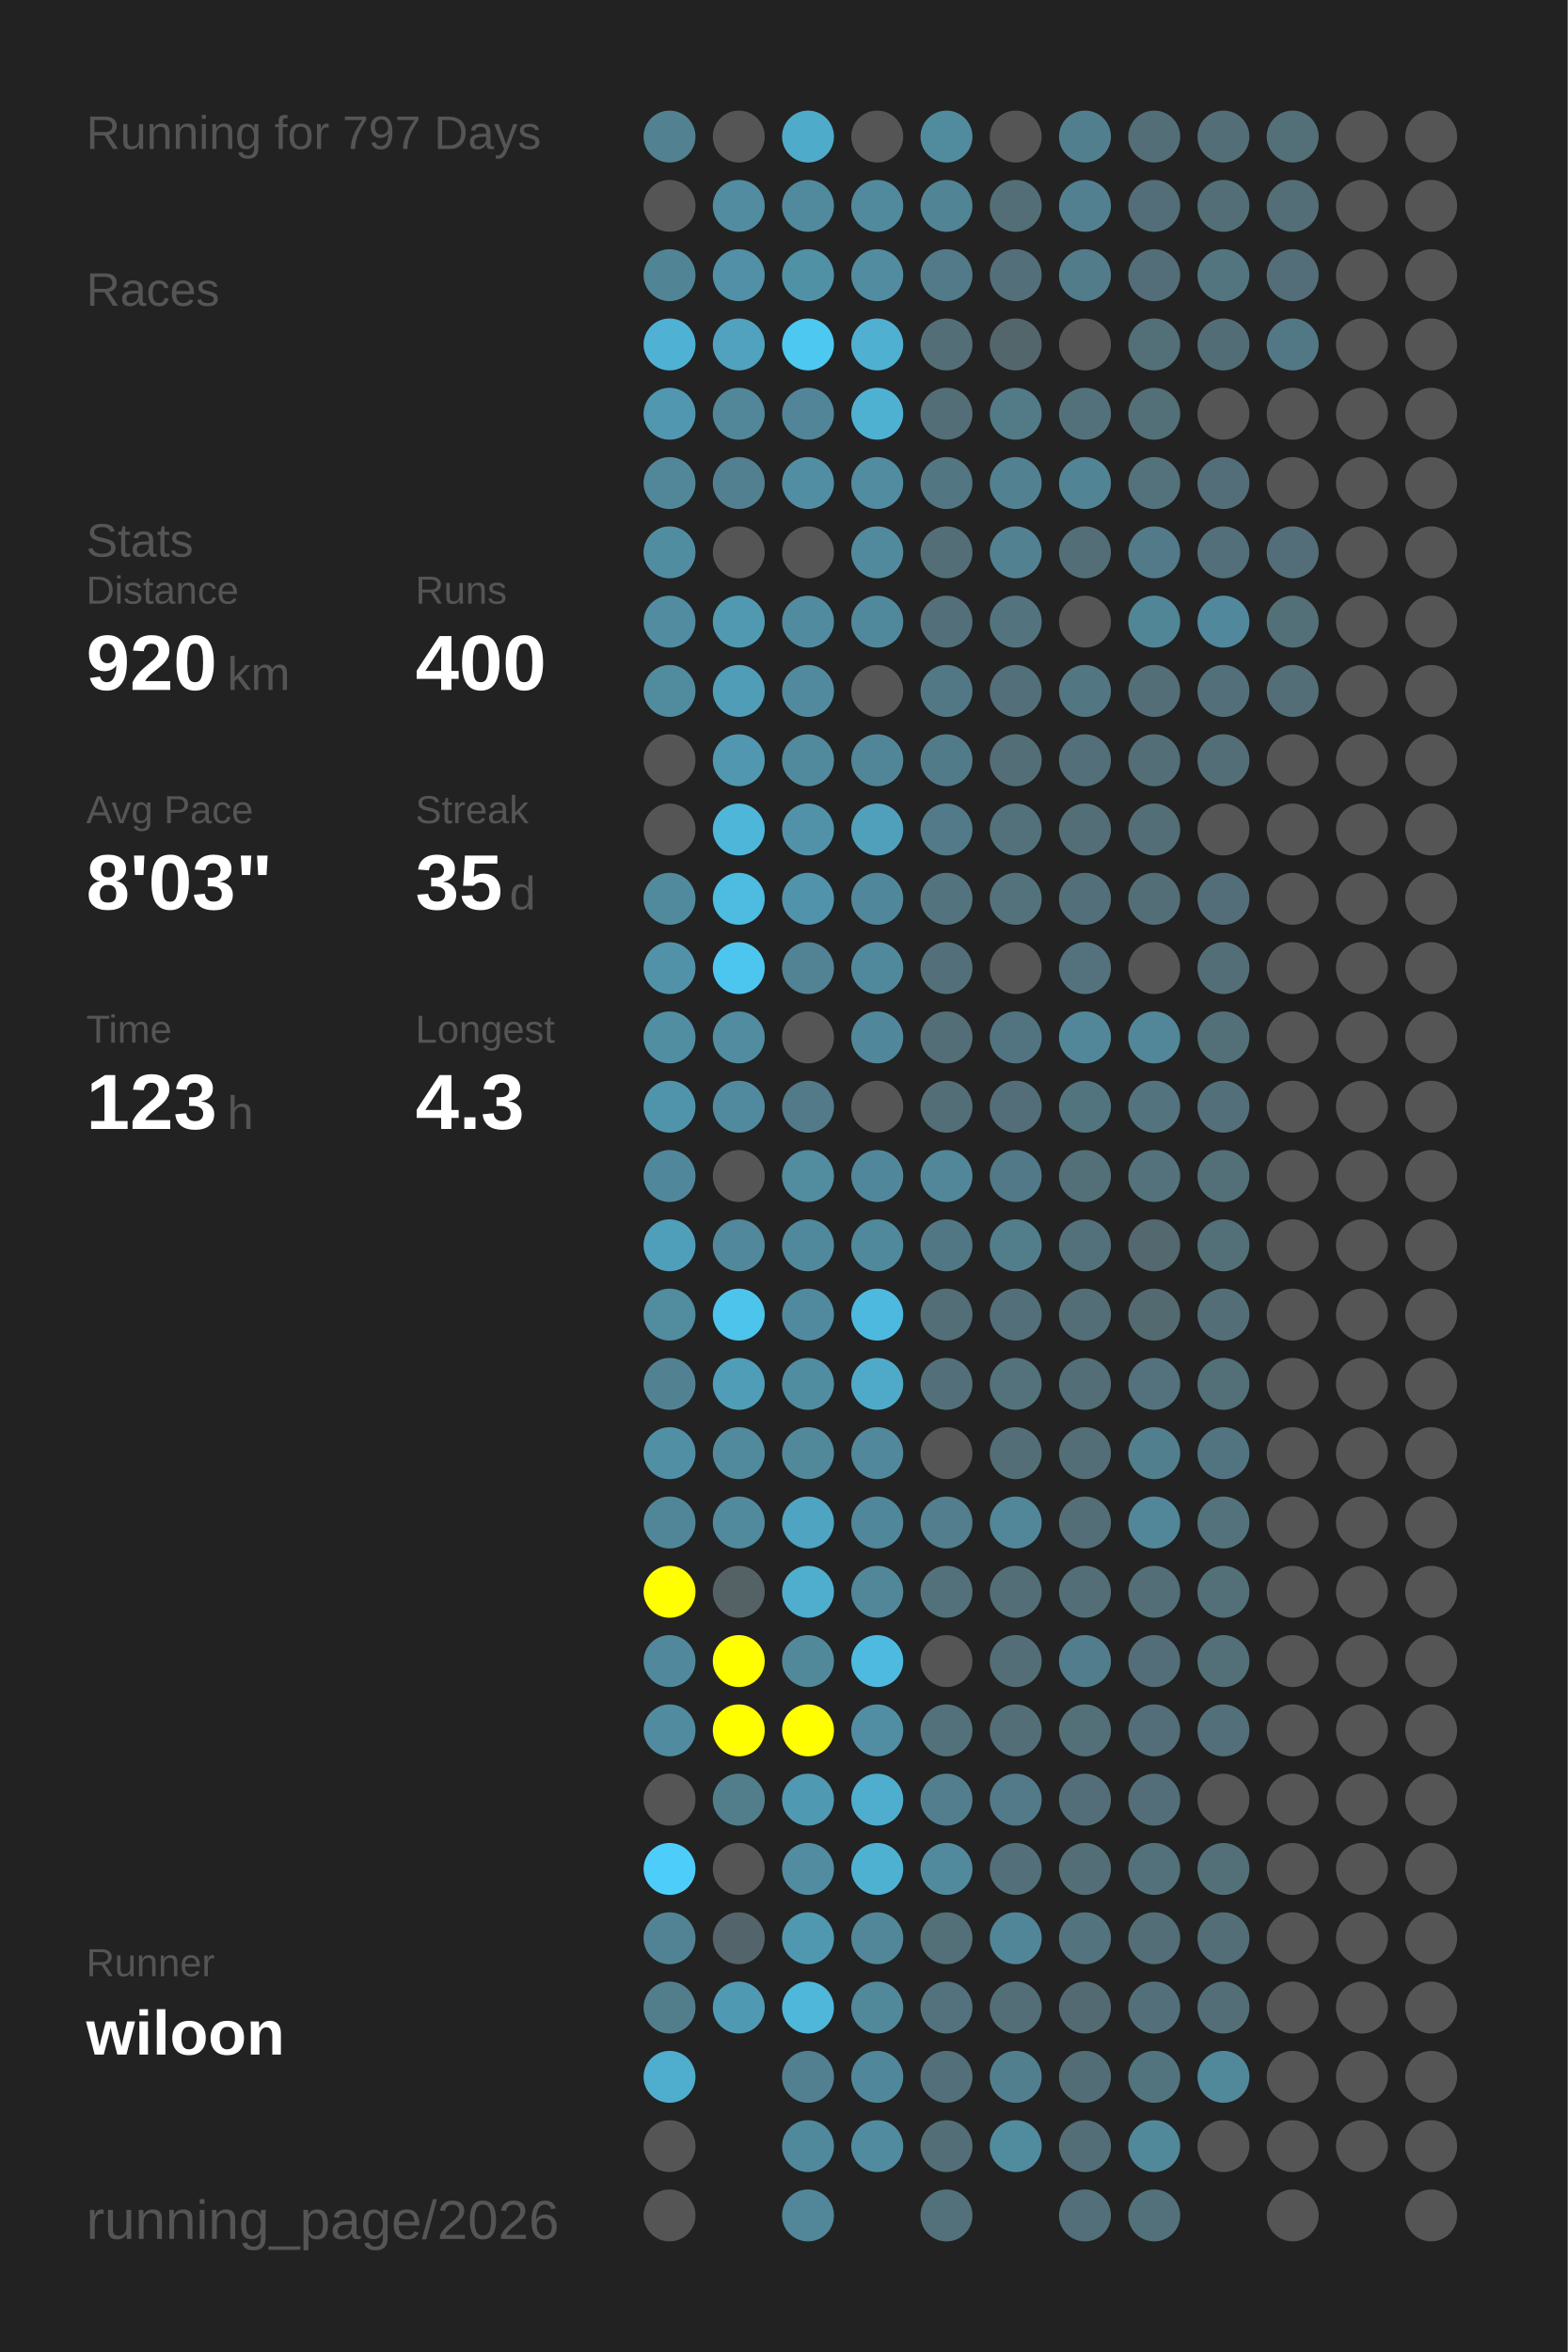
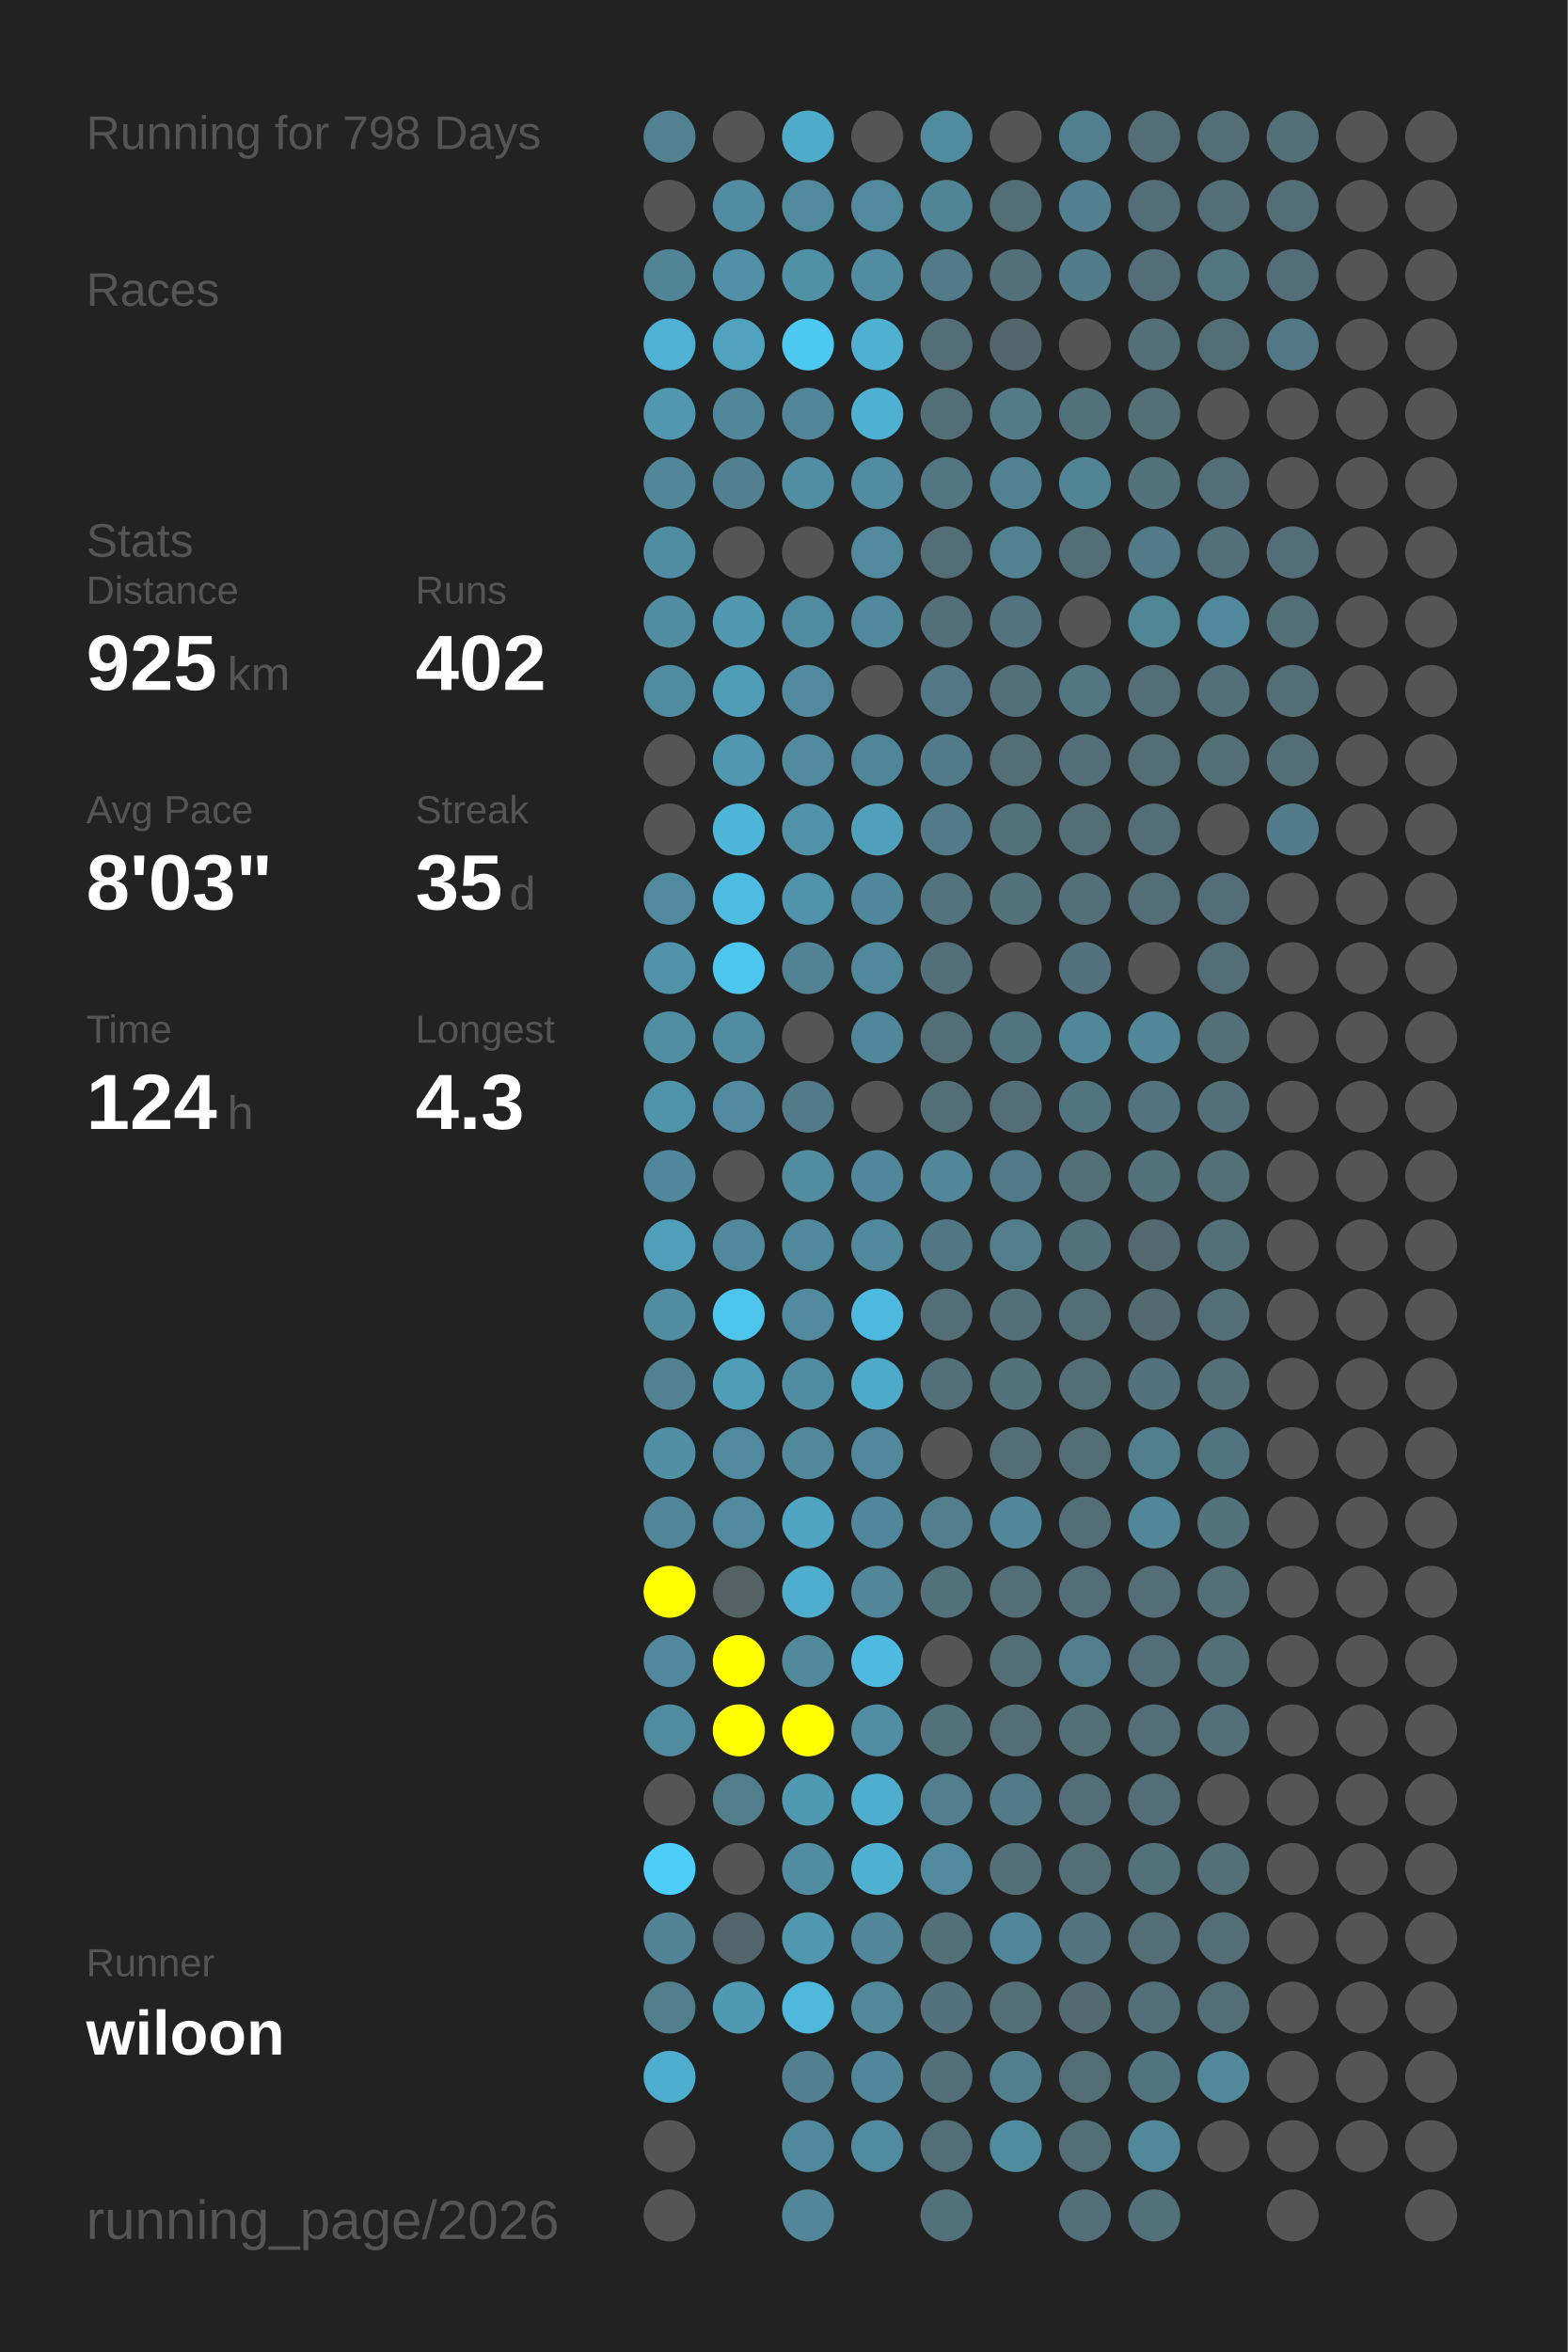
<svg xmlns="http://www.w3.org/2000/svg" baseProfile="full" height="300mm" version="1.1" viewBox="0,0,200,300" width="200mm">
  <defs />
  <rect fill="#222222" height="300" width="200" x="0" y="0" />
-   <text fill="#555555" style="font-size:6px; font-family:Arial;" x="11" y="19">Running for 797 Days</text>
+   <text fill="#555555" style="font-size:6px; font-family:Arial;" x="11" y="19">Running for 798 Days</text>
  <text fill="#555555" style="font-size:6px; font-family:Arial;" x="11" y="39">Races</text>
  <text fill="#555555" style="font-size:6px; font-family:Arial;" x="11" y="71">Stats</text>
  <text fill="#555555" style="font-size:5px; font-family:Arial;" x="11" y="77">Distance</text>
-   <text fill="#FFFFFF" style="font-size:10px; font-family:Arial; font-weight:bold;" x="11" y="88">920</text>
+   <text fill="#FFFFFF" style="font-size:10px; font-family:Arial; font-weight:bold;" x="11" y="88">925</text>
  <text fill="#555555" style="font-size:6px; font-family:Arial;" x="29" y="88">km</text>
  <text fill="#555555" style="font-size:5px; font-family:Arial;" x="53" y="77">Runs</text>
-   <text fill="#FFFFFF" style="font-size:10px; font-family:Arial; font-weight:bold;" x="53" y="88">400</text>
+   <text fill="#FFFFFF" style="font-size:10px; font-family:Arial; font-weight:bold;" x="53" y="88">402</text>
  <text fill="#555555" style="font-size:5px; font-family:Arial;" x="11" y="105">Avg Pace</text>
  <text fill="#FFFFFF" style="font-size:10px; font-family:Arial; font-weight:bold;" x="11" y="116">8'03"</text>
  <text fill="#555555" style="font-size:5px; font-family:Arial;" x="53" y="105">Streak</text>
  <text fill="#FFFFFF" style="font-size:10px; font-family:Arial; font-weight:bold;" x="53" y="116">35</text>
  <text fill="#555555" style="font-size:6px; font-family:Arial;" x="65" y="116">d</text>
  <text fill="#555555" style="font-size:5px; font-family:Arial;" x="11" y="133">Time</text>
-   <text fill="#FFFFFF" style="font-size:10px; font-family:Arial; font-weight:bold;" x="11" y="144">123</text>
+   <text fill="#FFFFFF" style="font-size:10px; font-family:Arial; font-weight:bold;" x="11" y="144">124</text>
  <text fill="#555555" style="font-size:6px; font-family:Arial;" x="29" y="144">h</text>
  <text fill="#555555" style="font-size:5px; font-family:Arial;" x="53" y="133">Longest</text>
  <text fill="#FFFFFF" style="font-size:10px; font-family:Arial; font-weight:bold;" x="53" y="144">4.3</text>
  <text fill="#555555" style="font-size:5px; font-family:Arial;" x="11" y="252.065">Runner</text>
  <text fill="#FFFFFF" style="font-size:8px; font-family:Arial; font-weight:bold;" x="11" y="262.065">wiloon</text>
  <text fill="#555555" style="font-size:7px; font-family:Arial;" x="11" y="285.581">running_page/2026</text>
  <circle cx="85.417" cy="17.419" fill="#528191" r="3.312" />
  <circle cx="85.417" cy="26.258" fill="#555555" r="3.312" />
  <circle cx="85.417" cy="35.097" fill="#518495" r="3.312" />
  <circle cx="85.417" cy="43.935" fill="#4fb2d4" r="3.312" />
  <circle cx="85.417" cy="52.774" fill="#5097af" r="3.312" />
  <circle cx="85.417" cy="61.613" fill="#518799" r="3.312" />
  <circle cx="85.417" cy="70.452" fill="#518da1" r="3.312" />
  <circle cx="85.417" cy="79.29" fill="#518ca0" r="3.312" />
  <circle cx="85.417" cy="88.129" fill="#518b9e" r="3.312" />
  <circle cx="85.417" cy="96.968" fill="#555555" r="3.312" />
  <circle cx="85.417" cy="105.806" fill="#555555" r="3.312" />
  <circle cx="85.417" cy="114.645" fill="#518a9d" r="3.312" />
  <circle cx="85.417" cy="123.484" fill="#5192a8" r="3.312" />
  <circle cx="85.417" cy="132.323" fill="#518ea2" r="3.312" />
  <circle cx="85.417" cy="141.161" fill="#5094ab" r="3.312" />
  <circle cx="85.417" cy="150" fill="#51879a" r="3.312" />
  <circle cx="85.417" cy="158.839" fill="#509fba" r="3.312" />
  <circle cx="85.417" cy="167.677" fill="#518c9f" r="3.312" />
  <circle cx="85.417" cy="176.516" fill="#528292" r="3.312" />
  <circle cx="85.417" cy="185.355" fill="#518fa4" r="3.312" />
  <circle cx="85.417" cy="194.194" fill="#518698" r="3.312" />
  <circle cx="85.417" cy="203.032" fill="#FFFF00" r="3.312" />
  <circle cx="85.417" cy="211.871" fill="#51889b" r="3.312" />
  <circle cx="85.417" cy="220.71" fill="#518b9f" r="3.312" />
  <circle cx="85.417" cy="229.548" fill="#555555" r="3.312" />
  <circle cx="85.417" cy="238.387" fill="#4dcefa" r="3.312" />
  <circle cx="85.417" cy="247.226" fill="#528394" r="3.312" />
  <circle cx="85.417" cy="256.065" fill="#527e8c" r="3.312" />
  <circle cx="85.417" cy="264.903" fill="#4fadcd" r="3.312" />
  <circle cx="85.417" cy="273.742" fill="#555555" r="3.312" />
  <circle cx="85.417" cy="282.581" fill="#555555" r="3.312" />
  <circle cx="94.25" cy="17.419" fill="#555555" r="3.312" />
  <circle cx="94.25" cy="26.258" fill="#518ca0" r="3.312" />
  <circle cx="94.25" cy="35.097" fill="#5190a6" r="3.312" />
  <circle cx="94.25" cy="43.935" fill="#50a2be" r="3.312" />
  <circle cx="94.25" cy="52.774" fill="#518799" r="3.312" />
  <circle cx="94.25" cy="61.613" fill="#528090" r="3.312" />
  <circle cx="94.25" cy="70.452" fill="#555555" r="3.312" />
  <circle cx="94.25" cy="79.29" fill="#5099b1" r="3.312" />
  <circle cx="94.25" cy="88.129" fill="#509db7" r="3.312" />
  <circle cx="94.25" cy="96.968" fill="#5097af" r="3.312" />
  <circle cx="94.25" cy="105.806" fill="#4eb6d9" r="3.312" />
  <circle cx="94.25" cy="114.645" fill="#4ebbe0" r="3.312" />
  <circle cx="94.25" cy="123.484" fill="#4dc6ef" r="3.312" />
  <circle cx="94.25" cy="132.323" fill="#518ca0" r="3.312" />
  <circle cx="94.25" cy="141.161" fill="#518a9e" r="3.312" />
  <circle cx="94.25" cy="150" fill="#555555" r="3.312" />
  <circle cx="94.25" cy="158.839" fill="#51889b" r="3.312" />
  <circle cx="94.25" cy="167.677" fill="#4dc4ec" r="3.312" />
  <circle cx="94.25" cy="176.516" fill="#509db7" r="3.312" />
  <circle cx="94.25" cy="185.355" fill="#518a9d" r="3.312" />
  <circle cx="94.25" cy="194.194" fill="#51899d" r="3.312" />
  <circle cx="94.25" cy="203.032" fill="#546266" r="3.312" />
  <circle cx="94.25" cy="211.871" fill="#FFFF00" r="3.312" />
  <circle cx="94.25" cy="220.71" fill="#FFFF00" r="3.312" />
  <circle cx="94.25" cy="229.548" fill="#527e8c" r="3.312" />
  <circle cx="94.25" cy="238.387" fill="#555555" r="3.312" />
  <circle cx="94.25" cy="247.226" fill="#53656b" r="3.312" />
  <circle cx="94.25" cy="256.065" fill="#5099b2" r="3.312" />
  <circle cx="103.083" cy="17.419" fill="#4fabca" r="3.312" />
  <circle cx="103.083" cy="26.258" fill="#518a9d" r="3.312" />
  <circle cx="103.083" cy="35.097" fill="#5191a6" r="3.312" />
  <circle cx="103.083" cy="43.935" fill="#4dc8f1" r="3.312" />
  <circle cx="103.083" cy="52.774" fill="#518597" r="3.312" />
  <circle cx="103.083" cy="61.613" fill="#518ea3" r="3.312" />
  <circle cx="103.083" cy="70.452" fill="#555555" r="3.312" />
  <circle cx="103.083" cy="79.29" fill="#518b9f" r="3.312" />
  <circle cx="103.083" cy="88.129" fill="#518a9e" r="3.312" />
  <circle cx="103.083" cy="96.968" fill="#518a9d" r="3.312" />
  <circle cx="103.083" cy="105.806" fill="#5192a9" r="3.312" />
  <circle cx="103.083" cy="114.645" fill="#5093aa" r="3.312" />
  <circle cx="103.083" cy="123.484" fill="#528394" r="3.312" />
  <circle cx="103.083" cy="132.323" fill="#555555" r="3.312" />
  <circle cx="103.083" cy="141.161" fill="#527a88" r="3.312" />
  <circle cx="103.083" cy="150" fill="#518c9f" r="3.312" />
  <circle cx="103.083" cy="158.839" fill="#51899c" r="3.312" />
  <circle cx="103.083" cy="167.677" fill="#518a9e" r="3.312" />
  <circle cx="103.083" cy="176.516" fill="#518da1" r="3.312" />
  <circle cx="103.083" cy="185.355" fill="#51889a" r="3.312" />
  <circle cx="103.083" cy="194.194" fill="#4fa4c1" r="3.312" />
  <circle cx="103.083" cy="203.032" fill="#4faece" r="3.312" />
  <circle cx="103.083" cy="211.871" fill="#51899b" r="3.312" />
  <circle cx="103.083" cy="220.71" fill="#FFFF00" r="3.312" />
  <circle cx="103.083" cy="229.548" fill="#5099b2" r="3.312" />
  <circle cx="103.083" cy="238.387" fill="#518ca0" r="3.312" />
  <circle cx="103.083" cy="247.226" fill="#5098b0" r="3.312" />
  <circle cx="103.083" cy="256.065" fill="#4eb7da" r="3.312" />
  <circle cx="103.083" cy="264.903" fill="#528090" r="3.312" />
  <circle cx="103.083" cy="273.742" fill="#51899c" r="3.312" />
  <circle cx="103.083" cy="282.581" fill="#518799" r="3.312" />
  <circle cx="111.917" cy="17.419" fill="#555555" r="3.312" />
  <circle cx="111.917" cy="26.258" fill="#518a9d" r="3.312" />
  <circle cx="111.917" cy="35.097" fill="#518ca0" r="3.312" />
  <circle cx="111.917" cy="43.935" fill="#4fb0d1" r="3.312" />
  <circle cx="111.917" cy="52.774" fill="#4fb1d2" r="3.312" />
  <circle cx="111.917" cy="61.613" fill="#518ca0" r="3.312" />
  <circle cx="111.917" cy="70.452" fill="#518a9d" r="3.312" />
  <circle cx="111.917" cy="79.29" fill="#51899c" r="3.312" />
  <circle cx="111.917" cy="88.129" fill="#555555" r="3.312" />
  <circle cx="111.917" cy="96.968" fill="#518698" r="3.312" />
  <circle cx="111.917" cy="105.806" fill="#50a0bb" r="3.312" />
  <circle cx="111.917" cy="114.645" fill="#51879a" r="3.312" />
  <circle cx="111.917" cy="123.484" fill="#51899c" r="3.312" />
  <circle cx="111.917" cy="132.323" fill="#51879a" r="3.312" />
  <circle cx="111.917" cy="141.161" fill="#555555" r="3.312" />
  <circle cx="111.917" cy="150" fill="#51879a" r="3.312" />
  <circle cx="111.917" cy="158.839" fill="#51899c" r="3.312" />
  <circle cx="111.917" cy="167.677" fill="#4eb9de" r="3.312" />
  <circle cx="111.917" cy="176.516" fill="#4faac9" r="3.312" />
  <circle cx="111.917" cy="185.355" fill="#51889b" r="3.312" />
  <circle cx="111.917" cy="194.194" fill="#51879a" r="3.312" />
  <circle cx="111.917" cy="203.032" fill="#518799" r="3.312" />
  <circle cx="111.917" cy="211.871" fill="#4ebadf" r="3.312" />
  <circle cx="111.917" cy="220.71" fill="#518ea3" r="3.312" />
  <circle cx="111.917" cy="229.548" fill="#4fadcd" r="3.312" />
  <circle cx="111.917" cy="238.387" fill="#4fb1d2" r="3.312" />
  <circle cx="111.917" cy="247.226" fill="#518799" r="3.312" />
  <circle cx="111.917" cy="256.065" fill="#51889a" r="3.312" />
  <circle cx="111.917" cy="264.903" fill="#51879a" r="3.312" />
  <circle cx="111.917" cy="273.742" fill="#518b9f" r="3.312" />
  <circle cx="120.75" cy="17.419" fill="#518b9e" r="3.312" />
  <circle cx="120.75" cy="26.258" fill="#518495" r="3.312" />
  <circle cx="120.75" cy="35.097" fill="#527a88" r="3.312" />
  <circle cx="120.75" cy="43.935" fill="#536e77" r="3.312" />
  <circle cx="120.75" cy="52.774" fill="#536e77" r="3.312" />
  <circle cx="120.75" cy="61.613" fill="#527682" r="3.312" />
  <circle cx="120.75" cy="70.452" fill="#536e77" r="3.312" />
  <circle cx="120.75" cy="79.29" fill="#536f79" r="3.312" />
  <circle cx="120.75" cy="88.129" fill="#527885" r="3.312" />
  <circle cx="120.75" cy="96.968" fill="#527b89" r="3.312" />
  <circle cx="120.75" cy="105.806" fill="#527a88" r="3.312" />
  <circle cx="120.75" cy="114.645" fill="#53747f" r="3.312" />
  <circle cx="120.75" cy="123.484" fill="#536f79" r="3.312" />
  <circle cx="120.75" cy="132.323" fill="#536e77" r="3.312" />
  <circle cx="120.75" cy="141.161" fill="#536e77" r="3.312" />
  <circle cx="120.75" cy="150" fill="#518799" r="3.312" />
  <circle cx="120.75" cy="158.839" fill="#527784" r="3.312" />
  <circle cx="120.75" cy="167.677" fill="#536e77" r="3.312" />
  <circle cx="120.75" cy="176.516" fill="#53707a" r="3.312" />
  <circle cx="120.75" cy="185.355" fill="#555555" r="3.312" />
  <circle cx="120.75" cy="194.194" fill="#527e8d" r="3.312" />
  <circle cx="120.75" cy="203.032" fill="#53717b" r="3.312" />
  <circle cx="120.75" cy="211.871" fill="#555555" r="3.312" />
  <circle cx="120.75" cy="220.71" fill="#53717b" r="3.312" />
  <circle cx="120.75" cy="229.548" fill="#527e8d" r="3.312" />
  <circle cx="120.75" cy="238.387" fill="#518a9d" r="3.312" />
  <circle cx="120.75" cy="247.226" fill="#536f78" r="3.312" />
  <circle cx="120.75" cy="256.065" fill="#53727d" r="3.312" />
  <circle cx="120.75" cy="264.903" fill="#536f79" r="3.312" />
  <circle cx="120.75" cy="273.742" fill="#536e77" r="3.312" />
  <circle cx="120.75" cy="282.581" fill="#53717b" r="3.312" />
  <circle cx="129.583" cy="17.419" fill="#555555" r="3.312" />
  <circle cx="129.583" cy="26.258" fill="#536e77" r="3.312" />
  <circle cx="129.583" cy="35.097" fill="#536f79" r="3.312" />
  <circle cx="129.583" cy="43.935" fill="#53666c" r="3.312" />
  <circle cx="129.583" cy="52.774" fill="#527a87" r="3.312" />
  <circle cx="129.583" cy="61.613" fill="#528191" r="3.312" />
  <circle cx="129.583" cy="70.452" fill="#528292" r="3.312" />
  <circle cx="129.583" cy="79.29" fill="#53747f" r="3.312" />
  <circle cx="129.583" cy="88.129" fill="#536f79" r="3.312" />
  <circle cx="129.583" cy="96.968" fill="#536e77" r="3.312" />
  <circle cx="129.583" cy="105.806" fill="#53717b" r="3.312" />
  <circle cx="129.583" cy="114.645" fill="#53727c" r="3.312" />
  <circle cx="129.583" cy="123.484" fill="#555555" r="3.312" />
  <circle cx="129.583" cy="132.323" fill="#527480" r="3.312" />
  <circle cx="129.583" cy="141.161" fill="#536e78" r="3.312" />
  <circle cx="129.583" cy="150" fill="#527987" r="3.312" />
  <circle cx="129.583" cy="158.839" fill="#527e8c" r="3.312" />
  <circle cx="129.583" cy="167.677" fill="#536f79" r="3.312" />
  <circle cx="129.583" cy="176.516" fill="#53727c" r="3.312" />
  <circle cx="129.583" cy="185.355" fill="#536e77" r="3.312" />
  <circle cx="129.583" cy="194.194" fill="#518799" r="3.312" />
  <circle cx="129.583" cy="203.032" fill="#536e77" r="3.312" />
  <circle cx="129.583" cy="211.871" fill="#536e77" r="3.312" />
  <circle cx="129.583" cy="220.71" fill="#536e77" r="3.312" />
  <circle cx="129.583" cy="229.548" fill="#527a88" r="3.312" />
  <circle cx="129.583" cy="238.387" fill="#536f79" r="3.312" />
  <circle cx="129.583" cy="247.226" fill="#518698" r="3.312" />
  <circle cx="129.583" cy="256.065" fill="#536e77" r="3.312" />
  <circle cx="129.583" cy="264.903" fill="#527f8e" r="3.312" />
  <circle cx="129.583" cy="273.742" fill="#518b9e" r="3.312" />
  <circle cx="138.417" cy="17.419" fill="#527f8e" r="3.312" />
  <circle cx="138.417" cy="26.258" fill="#528090" r="3.312" />
  <circle cx="138.417" cy="35.097" fill="#527c8a" r="3.312" />
  <circle cx="138.417" cy="43.935" fill="#555555" r="3.312" />
  <circle cx="138.417" cy="52.774" fill="#53717b" r="3.312" />
  <circle cx="138.417" cy="61.613" fill="#518495" r="3.312" />
  <circle cx="138.417" cy="70.452" fill="#536e77" r="3.312" />
  <circle cx="138.417" cy="79.29" fill="#555555" r="3.312" />
  <circle cx="138.417" cy="88.129" fill="#527682" r="3.312" />
  <circle cx="138.417" cy="96.968" fill="#536f79" r="3.312" />
  <circle cx="138.417" cy="105.806" fill="#536e77" r="3.312" />
  <circle cx="138.417" cy="114.645" fill="#53707a" r="3.312" />
  <circle cx="138.417" cy="123.484" fill="#53727d" r="3.312" />
  <circle cx="138.417" cy="132.323" fill="#518799" r="3.312" />
  <circle cx="138.417" cy="141.161" fill="#52747f" r="3.312" />
  <circle cx="138.417" cy="150" fill="#536f78" r="3.312" />
  <circle cx="138.417" cy="158.839" fill="#53717b" r="3.312" />
  <circle cx="138.417" cy="167.677" fill="#536e77" r="3.312" />
  <circle cx="138.417" cy="176.516" fill="#536e77" r="3.312" />
  <circle cx="138.417" cy="185.355" fill="#536e77" r="3.312" />
  <circle cx="138.417" cy="194.194" fill="#536e77" r="3.312" />
  <circle cx="138.417" cy="203.032" fill="#536e77" r="3.312" />
  <circle cx="138.417" cy="211.871" fill="#527d8c" r="3.312" />
  <circle cx="138.417" cy="220.71" fill="#537079" r="3.312" />
  <circle cx="138.417" cy="229.548" fill="#536e78" r="3.312" />
  <circle cx="138.417" cy="238.387" fill="#536e77" r="3.312" />
  <circle cx="138.417" cy="247.226" fill="#53737e" r="3.312" />
  <circle cx="138.417" cy="256.065" fill="#536a72" r="3.312" />
  <circle cx="138.417" cy="264.903" fill="#536d76" r="3.312" />
  <circle cx="138.417" cy="273.742" fill="#536e77" r="3.312" />
  <circle cx="138.417" cy="282.581" fill="#536f79" r="3.312" />
  <circle cx="147.25" cy="17.419" fill="#536e77" r="3.312" />
  <circle cx="147.25" cy="26.258" fill="#536e78" r="3.312" />
  <circle cx="147.25" cy="35.097" fill="#536e78" r="3.312" />
  <circle cx="147.25" cy="43.935" fill="#536f78" r="3.312" />
  <circle cx="147.25" cy="52.774" fill="#536f78" r="3.312" />
  <circle cx="147.25" cy="61.613" fill="#53727c" r="3.312" />
  <circle cx="147.25" cy="70.452" fill="#527a88" r="3.312" />
  <circle cx="147.25" cy="79.29" fill="#518697" r="3.312" />
  <circle cx="147.25" cy="88.129" fill="#536e77" r="3.312" />
  <circle cx="147.25" cy="96.968" fill="#536e77" r="3.312" />
  <circle cx="147.25" cy="105.806" fill="#536e77" r="3.312" />
  <circle cx="147.25" cy="114.645" fill="#536e77" r="3.312" />
  <circle cx="147.25" cy="123.484" fill="#555555" r="3.312" />
  <circle cx="147.25" cy="132.323" fill="#518799" r="3.312" />
  <circle cx="147.25" cy="141.161" fill="#53737e" r="3.312" />
  <circle cx="147.25" cy="150" fill="#53727c" r="3.312" />
  <circle cx="147.25" cy="158.839" fill="#53686f" r="3.312" />
  <circle cx="147.25" cy="167.677" fill="#536a71" r="3.312" />
  <circle cx="147.25" cy="176.516" fill="#53727d" r="3.312" />
  <circle cx="147.25" cy="185.355" fill="#527f8e" r="3.312" />
  <circle cx="147.25" cy="194.194" fill="#518799" r="3.312" />
  <circle cx="147.25" cy="203.032" fill="#536e77" r="3.312" />
  <circle cx="147.25" cy="211.871" fill="#536e78" r="3.312" />
  <circle cx="147.25" cy="220.71" fill="#536e78" r="3.312" />
  <circle cx="147.25" cy="229.548" fill="#536e78" r="3.312" />
  <circle cx="147.25" cy="238.387" fill="#53717b" r="3.312" />
  <circle cx="147.25" cy="247.226" fill="#536e77" r="3.312" />
  <circle cx="147.25" cy="256.065" fill="#53707a" r="3.312" />
  <circle cx="147.25" cy="264.903" fill="#52747f" r="3.312" />
  <circle cx="147.25" cy="273.742" fill="#51889a" r="3.312" />
  <circle cx="147.25" cy="282.581" fill="#53717b" r="3.312" />
  <circle cx="156.083" cy="17.419" fill="#536e77" r="3.312" />
  <circle cx="156.083" cy="26.258" fill="#536e77" r="3.312" />
  <circle cx="156.083" cy="35.097" fill="#527580" r="3.312" />
  <circle cx="156.083" cy="43.935" fill="#536d76" r="3.312" />
  <circle cx="156.083" cy="52.774" fill="#555555" r="3.312" />
  <circle cx="156.083" cy="61.613" fill="#536e78" r="3.312" />
  <circle cx="156.083" cy="70.452" fill="#536f79" r="3.312" />
  <circle cx="156.083" cy="79.29" fill="#51889b" r="3.312" />
  <circle cx="156.083" cy="88.129" fill="#53707a" r="3.312" />
  <circle cx="156.083" cy="96.968" fill="#536e77" r="3.312" />
  <circle cx="156.083" cy="105.806" fill="#555555" r="3.312" />
  <circle cx="156.083" cy="114.645" fill="#536e78" r="3.312" />
  <circle cx="156.083" cy="123.484" fill="#536e77" r="3.312" />
  <circle cx="156.083" cy="132.323" fill="#536f78" r="3.312" />
  <circle cx="156.083" cy="141.161" fill="#536f79" r="3.312" />
  <circle cx="156.083" cy="150" fill="#536f78" r="3.312" />
  <circle cx="156.083" cy="158.839" fill="#536f78" r="3.312" />
  <circle cx="156.083" cy="167.677" fill="#536e77" r="3.312" />
  <circle cx="156.083" cy="176.516" fill="#536f78" r="3.312" />
  <circle cx="156.083" cy="185.355" fill="#527480" r="3.312" />
  <circle cx="156.083" cy="194.194" fill="#53727c" r="3.312" />
  <circle cx="156.083" cy="203.032" fill="#536f78" r="3.312" />
  <circle cx="156.083" cy="211.871" fill="#536f78" r="3.312" />
  <circle cx="156.083" cy="220.71" fill="#536f79" r="3.312" />
  <circle cx="156.083" cy="229.548" fill="#555555" r="3.312" />
  <circle cx="156.083" cy="238.387" fill="#536f78" r="3.312" />
  <circle cx="156.083" cy="247.226" fill="#536e77" r="3.312" />
  <circle cx="156.083" cy="256.065" fill="#536e77" r="3.312" />
  <circle cx="156.083" cy="264.903" fill="#51889a" r="3.312" />
  <circle cx="156.083" cy="273.742" fill="#555555" r="3.312" />
  <circle cx="164.917" cy="17.419" fill="#536f78" r="3.312" />
  <circle cx="164.917" cy="26.258" fill="#536e77" r="3.312" />
  <circle cx="164.917" cy="35.097" fill="#536e78" r="3.312" />
  <circle cx="164.917" cy="43.935" fill="#527885" r="3.312" />
  <circle cx="164.917" cy="52.774" fill="#555555" r="3.312" />
  <circle cx="164.917" cy="61.613" fill="#555555" r="3.312" />
  <circle cx="164.917" cy="70.452" fill="#536e78" r="3.312" />
  <circle cx="164.917" cy="79.29" fill="#536f78" r="3.312" />
  <circle cx="164.917" cy="88.129" fill="#536e77" r="3.312" />
-   <circle cx="164.917" cy="96.968" fill="#555555" r="3.312" />
-   <circle cx="164.917" cy="105.806" fill="#555555" r="3.312" />
+   <circle cx="164.917" cy="96.968" fill="#536e77" r="3.312" />
+   <circle cx="164.917" cy="105.806" fill="#527c8b" r="3.312" />
  <circle cx="164.917" cy="114.645" fill="#555555" r="3.312" />
  <circle cx="164.917" cy="123.484" fill="#555555" r="3.312" />
  <circle cx="164.917" cy="132.323" fill="#555555" r="3.312" />
  <circle cx="164.917" cy="141.161" fill="#555555" r="3.312" />
  <circle cx="164.917" cy="150" fill="#555555" r="3.312" />
  <circle cx="164.917" cy="158.839" fill="#555555" r="3.312" />
  <circle cx="164.917" cy="167.677" fill="#555555" r="3.312" />
  <circle cx="164.917" cy="176.516" fill="#555555" r="3.312" />
  <circle cx="164.917" cy="185.355" fill="#555555" r="3.312" />
  <circle cx="164.917" cy="194.194" fill="#555555" r="3.312" />
  <circle cx="164.917" cy="203.032" fill="#555555" r="3.312" />
  <circle cx="164.917" cy="211.871" fill="#555555" r="3.312" />
  <circle cx="164.917" cy="220.71" fill="#555555" r="3.312" />
  <circle cx="164.917" cy="229.548" fill="#555555" r="3.312" />
  <circle cx="164.917" cy="238.387" fill="#555555" r="3.312" />
  <circle cx="164.917" cy="247.226" fill="#555555" r="3.312" />
  <circle cx="164.917" cy="256.065" fill="#555555" r="3.312" />
  <circle cx="164.917" cy="264.903" fill="#555555" r="3.312" />
  <circle cx="164.917" cy="273.742" fill="#555555" r="3.312" />
  <circle cx="164.917" cy="282.581" fill="#555555" r="3.312" />
  <circle cx="173.75" cy="17.419" fill="#555555" r="3.312" />
  <circle cx="173.75" cy="26.258" fill="#555555" r="3.312" />
  <circle cx="173.75" cy="35.097" fill="#555555" r="3.312" />
  <circle cx="173.75" cy="43.935" fill="#555555" r="3.312" />
  <circle cx="173.75" cy="52.774" fill="#555555" r="3.312" />
  <circle cx="173.75" cy="61.613" fill="#555555" r="3.312" />
  <circle cx="173.75" cy="70.452" fill="#555555" r="3.312" />
  <circle cx="173.75" cy="79.29" fill="#555555" r="3.312" />
  <circle cx="173.75" cy="88.129" fill="#555555" r="3.312" />
  <circle cx="173.75" cy="96.968" fill="#555555" r="3.312" />
  <circle cx="173.75" cy="105.806" fill="#555555" r="3.312" />
  <circle cx="173.75" cy="114.645" fill="#555555" r="3.312" />
  <circle cx="173.75" cy="123.484" fill="#555555" r="3.312" />
  <circle cx="173.75" cy="132.323" fill="#555555" r="3.312" />
  <circle cx="173.75" cy="141.161" fill="#555555" r="3.312" />
  <circle cx="173.75" cy="150" fill="#555555" r="3.312" />
  <circle cx="173.75" cy="158.839" fill="#555555" r="3.312" />
  <circle cx="173.75" cy="167.677" fill="#555555" r="3.312" />
  <circle cx="173.75" cy="176.516" fill="#555555" r="3.312" />
  <circle cx="173.75" cy="185.355" fill="#555555" r="3.312" />
  <circle cx="173.75" cy="194.194" fill="#555555" r="3.312" />
  <circle cx="173.75" cy="203.032" fill="#555555" r="3.312" />
  <circle cx="173.75" cy="211.871" fill="#555555" r="3.312" />
  <circle cx="173.75" cy="220.71" fill="#555555" r="3.312" />
  <circle cx="173.75" cy="229.548" fill="#555555" r="3.312" />
  <circle cx="173.75" cy="238.387" fill="#555555" r="3.312" />
  <circle cx="173.75" cy="247.226" fill="#555555" r="3.312" />
  <circle cx="173.75" cy="256.065" fill="#555555" r="3.312" />
  <circle cx="173.75" cy="264.903" fill="#555555" r="3.312" />
  <circle cx="173.75" cy="273.742" fill="#555555" r="3.312" />
  <circle cx="182.583" cy="17.419" fill="#555555" r="3.312" />
  <circle cx="182.583" cy="26.258" fill="#555555" r="3.312" />
  <circle cx="182.583" cy="35.097" fill="#555555" r="3.312" />
  <circle cx="182.583" cy="43.935" fill="#555555" r="3.312" />
  <circle cx="182.583" cy="52.774" fill="#555555" r="3.312" />
  <circle cx="182.583" cy="61.613" fill="#555555" r="3.312" />
  <circle cx="182.583" cy="70.452" fill="#555555" r="3.312" />
  <circle cx="182.583" cy="79.29" fill="#555555" r="3.312" />
  <circle cx="182.583" cy="88.129" fill="#555555" r="3.312" />
  <circle cx="182.583" cy="96.968" fill="#555555" r="3.312" />
  <circle cx="182.583" cy="105.806" fill="#555555" r="3.312" />
  <circle cx="182.583" cy="114.645" fill="#555555" r="3.312" />
  <circle cx="182.583" cy="123.484" fill="#555555" r="3.312" />
  <circle cx="182.583" cy="132.323" fill="#555555" r="3.312" />
  <circle cx="182.583" cy="141.161" fill="#555555" r="3.312" />
  <circle cx="182.583" cy="150" fill="#555555" r="3.312" />
  <circle cx="182.583" cy="158.839" fill="#555555" r="3.312" />
  <circle cx="182.583" cy="167.677" fill="#555555" r="3.312" />
  <circle cx="182.583" cy="176.516" fill="#555555" r="3.312" />
  <circle cx="182.583" cy="185.355" fill="#555555" r="3.312" />
  <circle cx="182.583" cy="194.194" fill="#555555" r="3.312" />
  <circle cx="182.583" cy="203.032" fill="#555555" r="3.312" />
  <circle cx="182.583" cy="211.871" fill="#555555" r="3.312" />
  <circle cx="182.583" cy="220.71" fill="#555555" r="3.312" />
  <circle cx="182.583" cy="229.548" fill="#555555" r="3.312" />
  <circle cx="182.583" cy="238.387" fill="#555555" r="3.312" />
  <circle cx="182.583" cy="247.226" fill="#555555" r="3.312" />
  <circle cx="182.583" cy="256.065" fill="#555555" r="3.312" />
  <circle cx="182.583" cy="264.903" fill="#555555" r="3.312" />
  <circle cx="182.583" cy="273.742" fill="#555555" r="3.312" />
  <circle cx="182.583" cy="282.581" fill="#555555" r="3.312" />
</svg>
